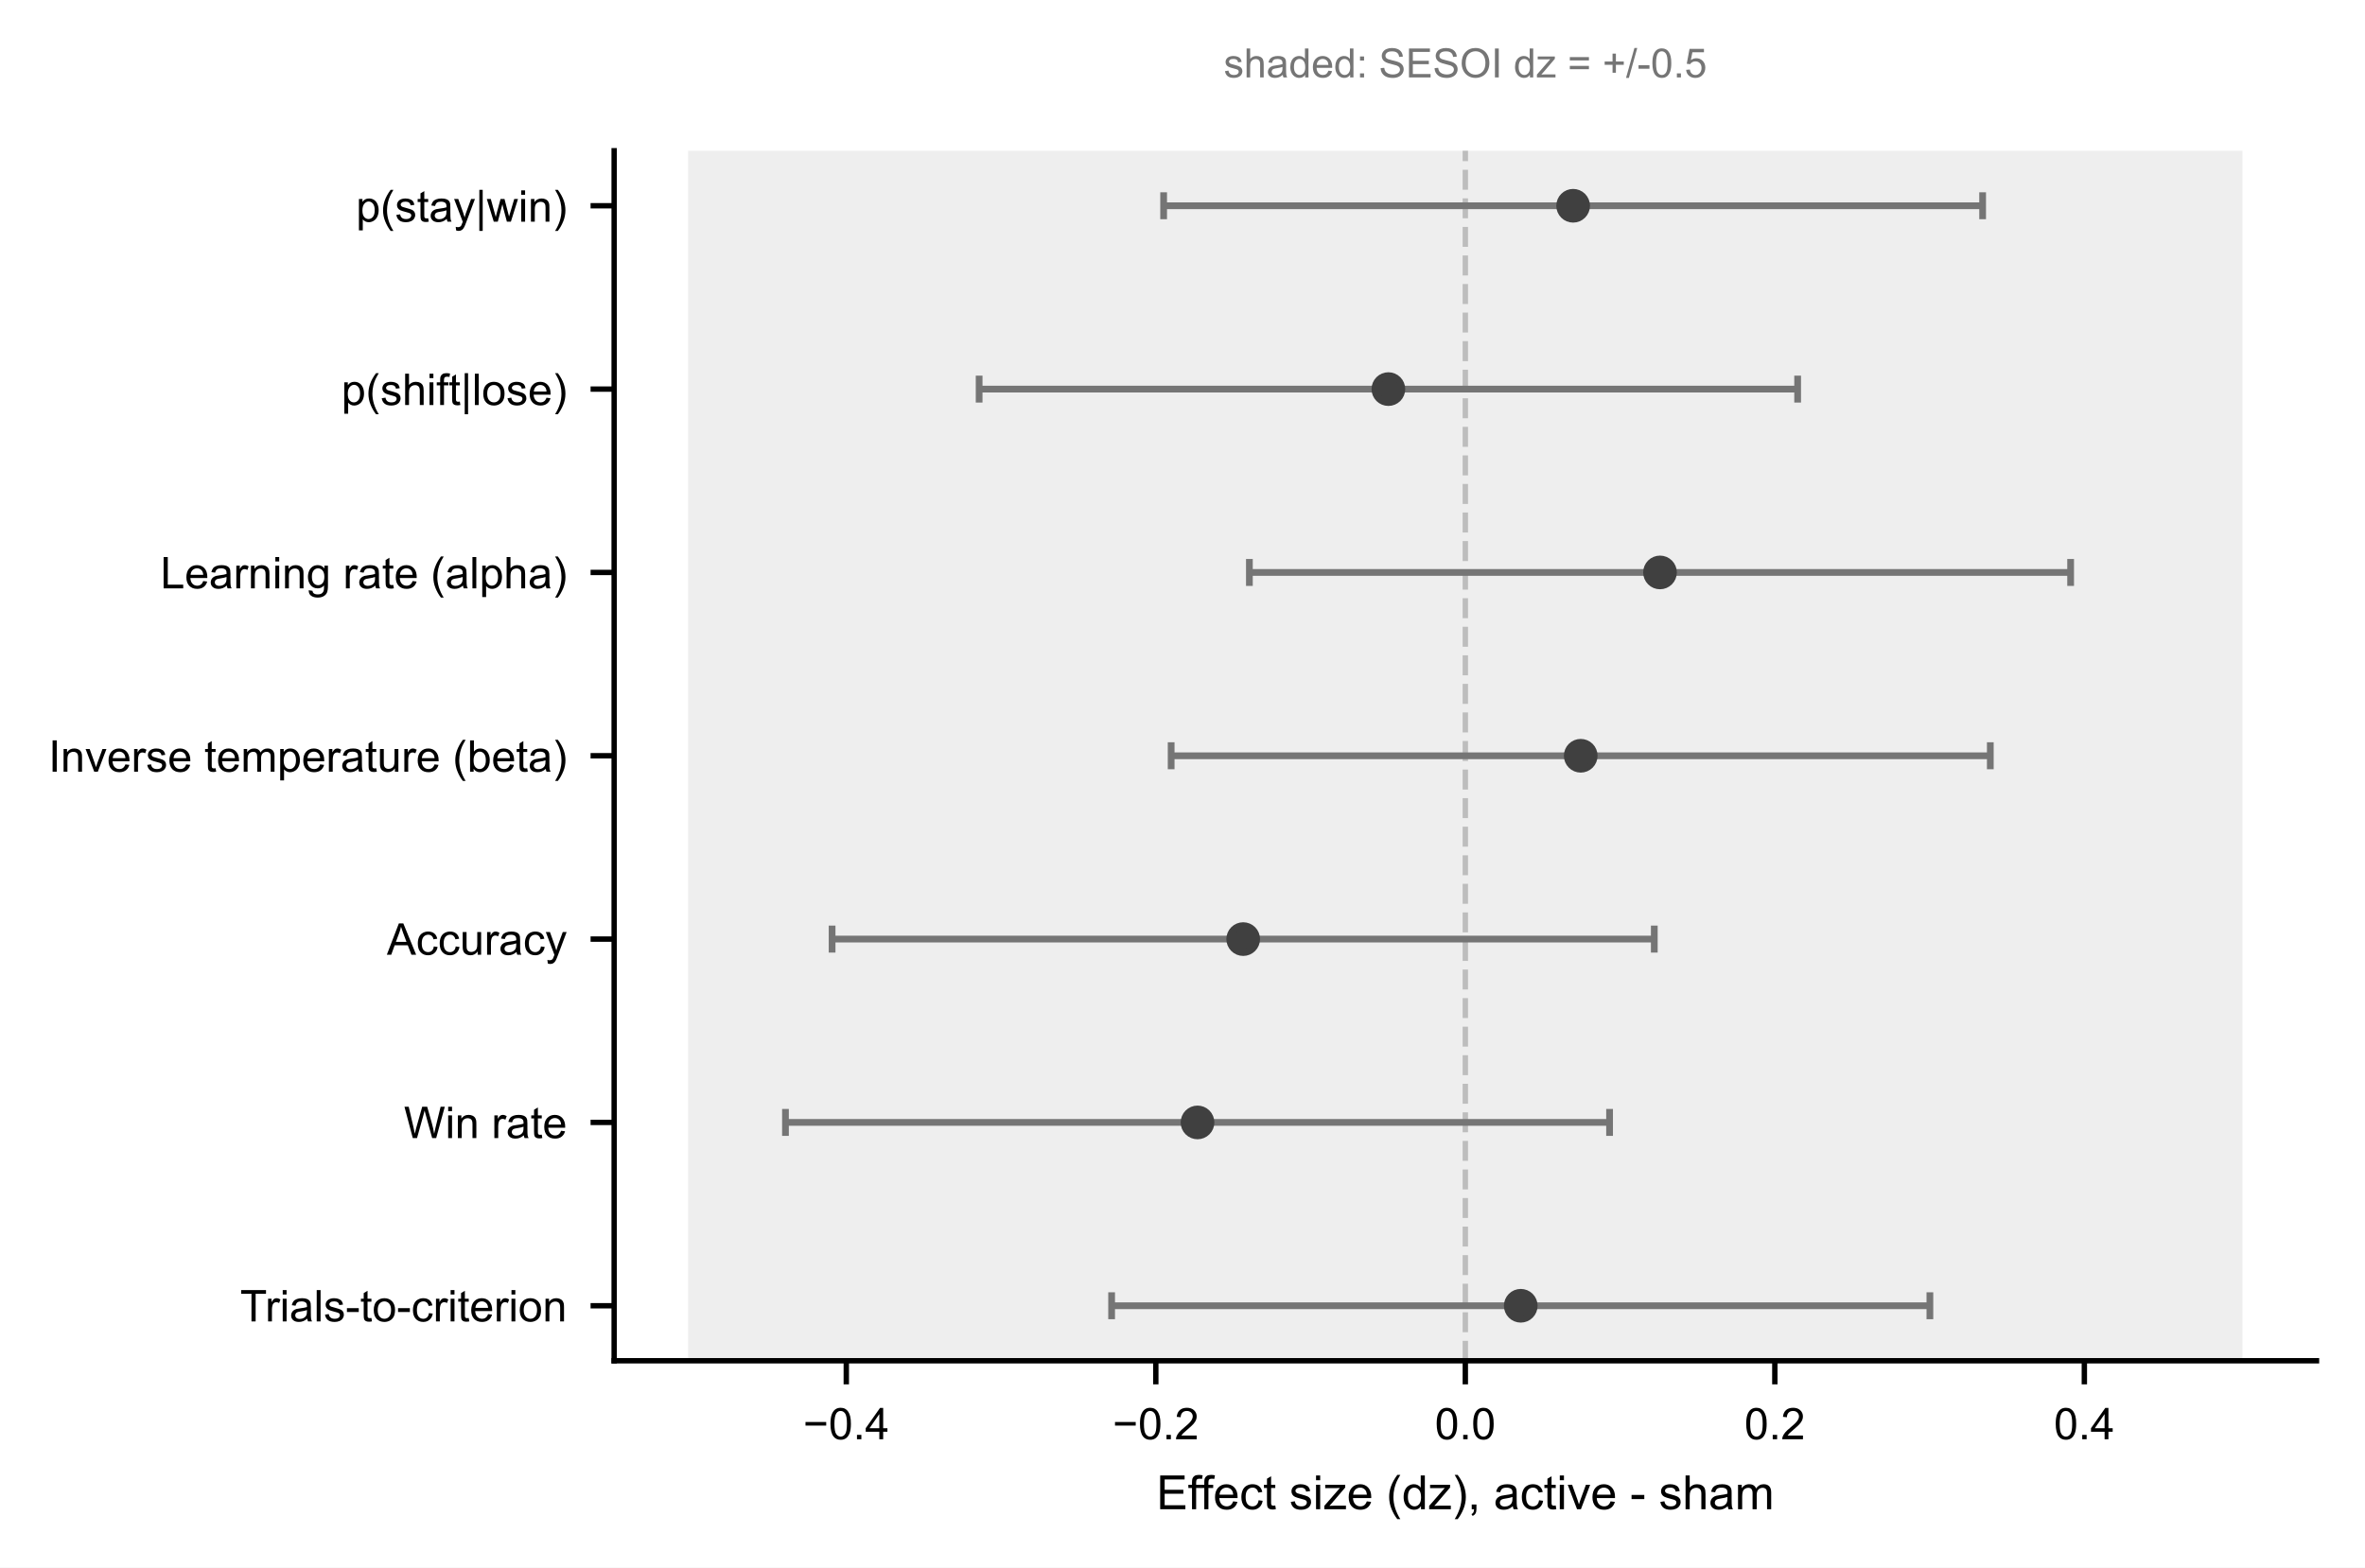
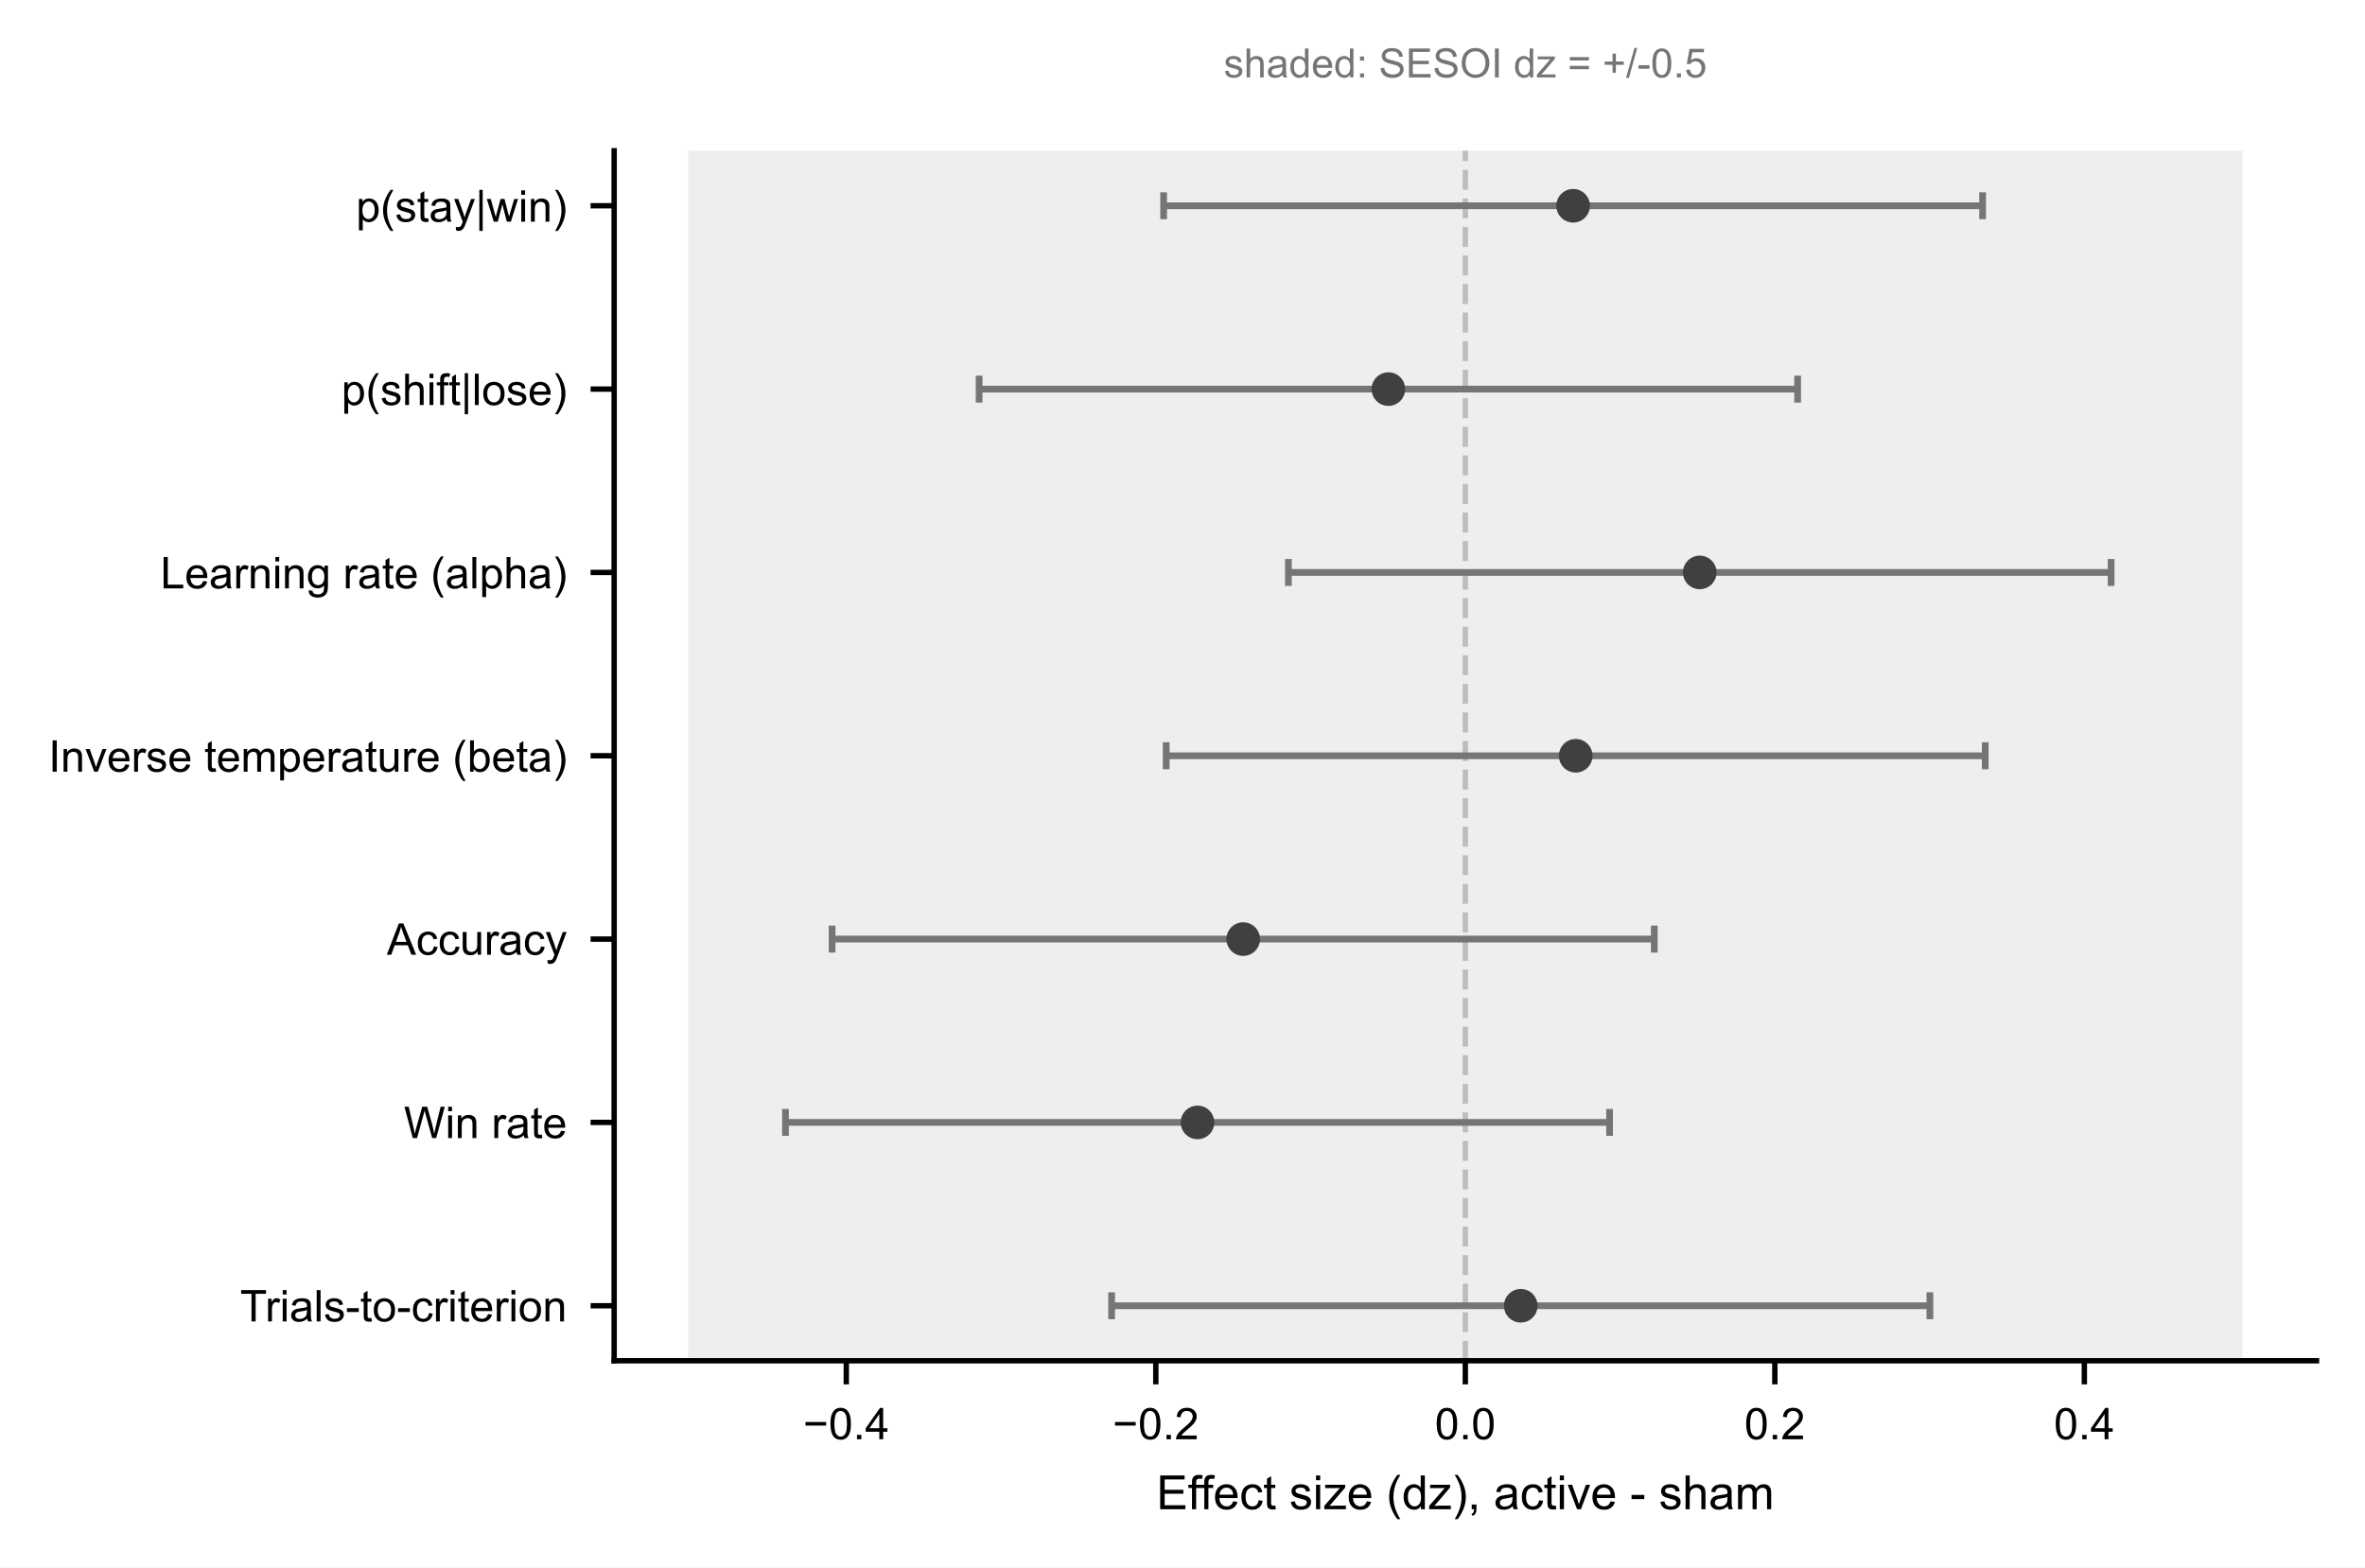
<svg xmlns="http://www.w3.org/2000/svg" xmlns:xlink="http://www.w3.org/1999/xlink" width="350.984pt" height="232.72pt" viewBox="0 0 350.984 232.72" version="1.1">
  <defs>
    <style type="text/css">*{stroke-linejoin: round; stroke-linecap: butt}</style>
  </defs>
  <g id="figure_1">
    <g id="patch_1">
      <path d="M 0 232.72  L 350.984 232.72  L 350.984 0  L 0 0  z " style="fill: #ffffff" />
    </g>
    <g id="axes_1">
      <g id="patch_2">
        <path d="M 91.146 202.007  L 343.784 202.007  L 343.784 22.381  L 91.146 22.381  z " style="fill: #ffffff" />
      </g>
      <g id="line2d_1">
-         <path d="M 217.465 202.007  L 217.465 22.381  " clip-path="url(#p533f5d7141)" style="fill: none; stroke-dasharray: 2.96,1.28; stroke-dashoffset: 0; stroke: #bdbdbd; stroke-width: 0.8" />
+         <path d="M 217.465 202.007  L 217.465 22.381  " clip-path="url(#p41d149ae3e)" style="fill: none; stroke-dasharray: 2.96,1.28; stroke-dashoffset: 0; stroke: #bdbdbd; stroke-width: 0.8" />
      </g>
      <g id="patch_3">
-         <path d="M 102.629 202.007  L 332.3 202.007  L 332.3 22.381  L 102.629 22.381  z " clip-path="url(#p533f5d7141)" style="fill: #bdbdbd; opacity: 0.25; stroke: #bdbdbd; stroke-linejoin: miter" />
+         <path d="M 102.629 202.007  L 332.3 202.007  L 332.3 22.381  L 102.629 22.381  z " clip-path="url(#p41d149ae3e)" style="fill: #bdbdbd; opacity: 0.25; stroke: #bdbdbd; stroke-linejoin: miter" />
      </g>
      <g id="matplotlib.axis_1">
        <g id="xtick_1">
          <g id="line2d_2">
            <defs>
-               <path id="m16ab103bd3" d="M 0 0  L 0 3.5  " style="stroke: #000000; stroke-width: 0.8" />
+               <path id="md8fd8070a1" d="M 0 0  L 0 3.5  " style="stroke: #000000; stroke-width: 0.8" />
            </defs>
            <g>
-               <use xlink:href="#m16ab103bd3" x="125.596" y="202.007" style="stroke: #000000; stroke-width: 0.8" />
+               <use xlink:href="#md8fd8070a1" x="125.596" y="202.007" style="stroke: #000000; stroke-width: 0.8" />
            </g>
          </g>
          <g id="text_1">
            <g transform="translate(119.1807 213.6593) scale(0.065 -0.065)">
              <defs>
                <path id="ArialMT-2212" d="M 3381 1997  L 356 1997  L 356 2522  L 3381 2522  L 3381 1997  z " transform="scale(0.015625)" />
                <path id="ArialMT-30" d="M 266 2259  Q 266 3072 433 3567  Q 600 4063 929 4331  Q 1259 4600 1759 4600  Q 2128 4600 2406 4451  Q 2684 4303 2865 4023  Q 3047 3744 3150 3342  Q 3253 2941 3253 2259  Q 3253 1453 3087 958  Q 2922 463 2592 192  Q 2263 -78 1759 -78  Q 1097 -78 719 397  Q 266 969 266 2259  z M 844 2259  Q 844 1131 1108 757  Q 1372 384 1759 384  Q 2147 384 2411 759  Q 2675 1134 2675 2259  Q 2675 3391 2411 3762  Q 2147 4134 1753 4134  Q 1366 4134 1134 3806  Q 844 3388 844 2259  z " transform="scale(0.015625)" />
                <path id="ArialMT-2e" d="M 581 0  L 581 641  L 1222 641  L 1222 0  L 581 0  z " transform="scale(0.015625)" />
                <path id="ArialMT-34" d="M 2069 0  L 2069 1097  L 81 1097  L 81 1613  L 2172 4581  L 2631 4581  L 2631 1613  L 3250 1613  L 3250 1097  L 2631 1097  L 2631 0  L 2069 0  z M 2069 1613  L 2069 3678  L 634 1613  L 2069 1613  z " transform="scale(0.015625)" />
              </defs>
              <use xlink:href="#ArialMT-2212" />
              <use xlink:href="#ArialMT-30" x="58.398" />
              <use xlink:href="#ArialMT-2e" x="114.014" />
              <use xlink:href="#ArialMT-34" x="141.797" />
            </g>
          </g>
        </g>
        <g id="xtick_2">
          <g id="line2d_3">
            <g>
-               <use xlink:href="#m16ab103bd3" x="171.531" y="202.007" style="stroke: #000000; stroke-width: 0.8" />
+               <use xlink:href="#md8fd8070a1" x="171.531" y="202.007" style="stroke: #000000; stroke-width: 0.8" />
            </g>
          </g>
          <g id="text_2">
            <g transform="translate(165.1148 213.6593) scale(0.065 -0.065)">
              <defs>
                <path id="ArialMT-32" d="M 3222 541  L 3222 0  L 194 0  Q 188 203 259 391  Q 375 700 629 1000  Q 884 1300 1366 1694  Q 2113 2306 2375 2664  Q 2638 3022 2638 3341  Q 2638 3675 2398 3904  Q 2159 4134 1775 4134  Q 1369 4134 1125 3890  Q 881 3647 878 3216  L 300 3275  Q 359 3922 746 4261  Q 1134 4600 1788 4600  Q 2447 4600 2831 4234  Q 3216 3869 3216 3328  Q 3216 3053 3103 2787  Q 2991 2522 2730 2228  Q 2469 1934 1863 1422  Q 1356 997 1212 845  Q 1069 694 975 541  L 3222 541  z " transform="scale(0.015625)" />
              </defs>
              <use xlink:href="#ArialMT-2212" />
              <use xlink:href="#ArialMT-30" x="58.398" />
              <use xlink:href="#ArialMT-2e" x="114.014" />
              <use xlink:href="#ArialMT-32" x="141.797" />
            </g>
          </g>
        </g>
        <g id="xtick_3">
          <g id="line2d_4">
            <g>
-               <use xlink:href="#m16ab103bd3" x="217.465" y="202.007" style="stroke: #000000; stroke-width: 0.8" />
+               <use xlink:href="#md8fd8070a1" x="217.465" y="202.007" style="stroke: #000000; stroke-width: 0.8" />
            </g>
          </g>
          <g id="text_3">
            <g transform="translate(212.9472 213.6593) scale(0.065 -0.065)">
              <use xlink:href="#ArialMT-30" />
              <use xlink:href="#ArialMT-2e" x="55.615" />
              <use xlink:href="#ArialMT-30" x="83.398" />
            </g>
          </g>
        </g>
        <g id="xtick_4">
          <g id="line2d_5">
            <g>
-               <use xlink:href="#m16ab103bd3" x="263.399" y="202.007" style="stroke: #000000; stroke-width: 0.8" />
+               <use xlink:href="#md8fd8070a1" x="263.399" y="202.007" style="stroke: #000000; stroke-width: 0.8" />
            </g>
          </g>
          <g id="text_4">
            <g transform="translate(258.8813 213.6593) scale(0.065 -0.065)">
              <use xlink:href="#ArialMT-30" />
              <use xlink:href="#ArialMT-2e" x="55.615" />
              <use xlink:href="#ArialMT-32" x="83.398" />
            </g>
          </g>
        </g>
        <g id="xtick_5">
          <g id="line2d_6">
            <g>
-               <use xlink:href="#m16ab103bd3" x="309.333" y="202.007" style="stroke: #000000; stroke-width: 0.8" />
+               <use xlink:href="#md8fd8070a1" x="309.333" y="202.007" style="stroke: #000000; stroke-width: 0.8" />
            </g>
          </g>
          <g id="text_5">
            <g transform="translate(304.8155 213.6593) scale(0.065 -0.065)">
              <use xlink:href="#ArialMT-30" />
              <use xlink:href="#ArialMT-2e" x="55.615" />
              <use xlink:href="#ArialMT-34" x="83.398" />
            </g>
          </g>
        </g>
        <g id="text_6">
          <g transform="translate(171.6267 224.0469) scale(0.07 -0.07)">
            <defs>
              <path id="ArialMT-45" d="M 506 0  L 506 4581  L 3819 4581  L 3819 4041  L 1113 4041  L 1113 2638  L 3647 2638  L 3647 2100  L 1113 2100  L 1113 541  L 3925 541  L 3925 0  L 506 0  z " transform="scale(0.015625)" />
              <path id="ArialMT-66" d="M 556 0  L 556 2881  L 59 2881  L 59 3319  L 556 3319  L 556 3672  Q 556 4006 616 4169  Q 697 4388 901 4523  Q 1106 4659 1475 4659  Q 1713 4659 2000 4603  L 1916 4113  Q 1741 4144 1584 4144  Q 1328 4144 1222 4034  Q 1116 3925 1116 3625  L 1116 3319  L 1763 3319  L 1763 2881  L 1116 2881  L 1116 0  L 556 0  z " transform="scale(0.015625)" />
              <path id="ArialMT-65" d="M 2694 1069  L 3275 997  Q 3138 488 2766 206  Q 2394 -75 1816 -75  Q 1088 -75 661 373  Q 234 822 234 1631  Q 234 2469 665 2931  Q 1097 3394 1784 3394  Q 2450 3394 2872 2941  Q 3294 2488 3294 1666  Q 3294 1616 3291 1516  L 816 1516  Q 847 969 1125 678  Q 1403 388 1819 388  Q 2128 388 2347 550  Q 2566 713 2694 1069  z M 847 1978  L 2700 1978  Q 2663 2397 2488 2606  Q 2219 2931 1791 2931  Q 1403 2931 1139 2672  Q 875 2413 847 1978  z " transform="scale(0.015625)" />
              <path id="ArialMT-63" d="M 2588 1216  L 3141 1144  Q 3050 572 2676 248  Q 2303 -75 1759 -75  Q 1078 -75 664 370  Q 250 816 250 1647  Q 250 2184 428 2587  Q 606 2991 970 3192  Q 1334 3394 1763 3394  Q 2303 3394 2647 3120  Q 2991 2847 3088 2344  L 2541 2259  Q 2463 2594 2264 2762  Q 2066 2931 1784 2931  Q 1359 2931 1093 2626  Q 828 2322 828 1663  Q 828 994 1084 691  Q 1341 388 1753 388  Q 2084 388 2306 591  Q 2528 794 2588 1216  z " transform="scale(0.015625)" />
              <path id="ArialMT-74" d="M 1650 503  L 1731 6  Q 1494 -44 1306 -44  Q 1000 -44 831 53  Q 663 150 594 308  Q 525 466 525 972  L 525 2881  L 113 2881  L 113 3319  L 525 3319  L 525 4141  L 1084 4478  L 1084 3319  L 1650 3319  L 1650 2881  L 1084 2881  L 1084 941  Q 1084 700 1114 631  Q 1144 563 1211 522  Q 1278 481 1403 481  Q 1497 481 1650 503  z " transform="scale(0.015625)" />
              <path id="ArialMT-20" transform="scale(0.015625)" />
              <path id="ArialMT-73" d="M 197 991  L 753 1078  Q 800 744 1014 566  Q 1228 388 1613 388  Q 2000 388 2187 545  Q 2375 703 2375 916  Q 2375 1106 2209 1216  Q 2094 1291 1634 1406  Q 1016 1563 777 1677  Q 538 1791 414 1992  Q 291 2194 291 2438  Q 291 2659 392 2848  Q 494 3038 669 3163  Q 800 3259 1026 3326  Q 1253 3394 1513 3394  Q 1903 3394 2198 3281  Q 2494 3169 2634 2976  Q 2775 2784 2828 2463  L 2278 2388  Q 2241 2644 2061 2787  Q 1881 2931 1553 2931  Q 1166 2931 1000 2803  Q 834 2675 834 2503  Q 834 2394 903 2306  Q 972 2216 1119 2156  Q 1203 2125 1616 2013  Q 2213 1853 2448 1751  Q 2684 1650 2818 1456  Q 2953 1263 2953 975  Q 2953 694 2789 445  Q 2625 197 2315 61  Q 2006 -75 1616 -75  Q 969 -75 630 194  Q 291 463 197 991  z " transform="scale(0.015625)" />
              <path id="ArialMT-69" d="M 425 3934  L 425 4581  L 988 4581  L 988 3934  L 425 3934  z M 425 0  L 425 3319  L 988 3319  L 988 0  L 425 0  z " transform="scale(0.015625)" />
              <path id="ArialMT-7a" d="M 125 0  L 125 456  L 2238 2881  Q 1878 2863 1603 2863  L 250 2863  L 250 3319  L 2963 3319  L 2963 2947  L 1166 841  L 819 456  Q 1197 484 1528 484  L 3063 484  L 3063 0  L 125 0  z " transform="scale(0.015625)" />
              <path id="ArialMT-28" d="M 1497 -1347  Q 1031 -759 709 28  Q 388 816 388 1659  Q 388 2403 628 3084  Q 909 3875 1497 4659  L 1900 4659  Q 1522 4009 1400 3731  Q 1209 3300 1100 2831  Q 966 2247 966 1656  Q 966 153 1900 -1347  L 1497 -1347  z " transform="scale(0.015625)" />
              <path id="ArialMT-64" d="M 2575 0  L 2575 419  Q 2259 -75 1647 -75  Q 1250 -75 917 144  Q 584 363 401 755  Q 219 1147 219 1656  Q 219 2153 384 2558  Q 550 2963 881 3178  Q 1213 3394 1622 3394  Q 1922 3394 2156 3267  Q 2391 3141 2538 2938  L 2538 4581  L 3097 4581  L 3097 0  L 2575 0  z M 797 1656  Q 797 1019 1065 703  Q 1334 388 1700 388  Q 2069 388 2326 689  Q 2584 991 2584 1609  Q 2584 2291 2321 2609  Q 2059 2928 1675 2928  Q 1300 2928 1048 2622  Q 797 2316 797 1656  z " transform="scale(0.015625)" />
              <path id="ArialMT-29" d="M 791 -1347  L 388 -1347  Q 1322 153 1322 1656  Q 1322 2244 1188 2822  Q 1081 3291 891 3722  Q 769 4003 388 4659  L 791 4659  Q 1378 3875 1659 3084  Q 1900 2403 1900 1659  Q 1900 816 1576 28  Q 1253 -759 791 -1347  z " transform="scale(0.015625)" />
              <path id="ArialMT-2c" d="M 569 0  L 569 641  L 1209 641  L 1209 0  Q 1209 -353 1084 -570  Q 959 -788 688 -906  L 531 -666  Q 709 -588 793 -436  Q 878 -284 888 0  L 569 0  z " transform="scale(0.015625)" />
              <path id="ArialMT-61" d="M 2588 409  Q 2275 144 1986 34  Q 1697 -75 1366 -75  Q 819 -75 525 192  Q 231 459 231 875  Q 231 1119 342 1320  Q 453 1522 633 1644  Q 813 1766 1038 1828  Q 1203 1872 1538 1913  Q 2219 1994 2541 2106  Q 2544 2222 2544 2253  Q 2544 2597 2384 2738  Q 2169 2928 1744 2928  Q 1347 2928 1158 2789  Q 969 2650 878 2297  L 328 2372  Q 403 2725 575 2942  Q 747 3159 1072 3276  Q 1397 3394 1825 3394  Q 2250 3394 2515 3294  Q 2781 3194 2906 3042  Q 3031 2891 3081 2659  Q 3109 2516 3109 2141  L 3109 1391  Q 3109 606 3145 398  Q 3181 191 3288 0  L 2700 0  Q 2613 175 2588 409  z M 2541 1666  Q 2234 1541 1622 1453  Q 1275 1403 1131 1340  Q 988 1278 909 1158  Q 831 1038 831 891  Q 831 666 1001 516  Q 1172 366 1500 366  Q 1825 366 2078 508  Q 2331 650 2450 897  Q 2541 1088 2541 1459  L 2541 1666  z " transform="scale(0.015625)" />
              <path id="ArialMT-76" d="M 1344 0  L 81 3319  L 675 3319  L 1388 1331  Q 1503 1009 1600 663  Q 1675 925 1809 1294  L 2547 3319  L 3125 3319  L 1869 0  L 1344 0  z " transform="scale(0.015625)" />
              <path id="ArialMT-2d" d="M 203 1375  L 203 1941  L 1931 1941  L 1931 1375  L 203 1375  z " transform="scale(0.015625)" />
              <path id="ArialMT-68" d="M 422 0  L 422 4581  L 984 4581  L 984 2938  Q 1378 3394 1978 3394  Q 2347 3394 2619 3248  Q 2891 3103 3008 2847  Q 3125 2591 3125 2103  L 3125 0  L 2563 0  L 2563 2103  Q 2563 2525 2380 2717  Q 2197 2909 1863 2909  Q 1613 2909 1392 2779  Q 1172 2650 1078 2428  Q 984 2206 984 1816  L 984 0  L 422 0  z " transform="scale(0.015625)" />
              <path id="ArialMT-6d" d="M 422 0  L 422 3319  L 925 3319  L 925 2853  Q 1081 3097 1340 3245  Q 1600 3394 1931 3394  Q 2300 3394 2536 3241  Q 2772 3088 2869 2813  Q 3263 3394 3894 3394  Q 4388 3394 4653 3120  Q 4919 2847 4919 2278  L 4919 0  L 4359 0  L 4359 2091  Q 4359 2428 4304 2576  Q 4250 2725 4106 2815  Q 3963 2906 3769 2906  Q 3419 2906 3187 2673  Q 2956 2441 2956 1928  L 2956 0  L 2394 0  L 2394 2156  Q 2394 2531 2256 2718  Q 2119 2906 1806 2906  Q 1569 2906 1367 2781  Q 1166 2656 1075 2415  Q 984 2175 984 1722  L 984 0  L 422 0  z " transform="scale(0.015625)" />
            </defs>
            <use xlink:href="#ArialMT-45" />
            <use xlink:href="#ArialMT-66" x="66.699" />
            <use xlink:href="#ArialMT-66" x="92.732" />
            <use xlink:href="#ArialMT-65" x="120.516" />
            <use xlink:href="#ArialMT-63" x="176.131" />
            <use xlink:href="#ArialMT-74" x="226.131" />
            <use xlink:href="#ArialMT-20" x="253.914" />
            <use xlink:href="#ArialMT-73" x="281.697" />
            <use xlink:href="#ArialMT-69" x="331.697" />
            <use xlink:href="#ArialMT-7a" x="353.914" />
            <use xlink:href="#ArialMT-65" x="403.914" />
            <use xlink:href="#ArialMT-20" x="459.529" />
            <use xlink:href="#ArialMT-28" x="487.312" />
            <use xlink:href="#ArialMT-64" x="520.613" />
            <use xlink:href="#ArialMT-7a" x="576.229" />
            <use xlink:href="#ArialMT-29" x="626.229" />
            <use xlink:href="#ArialMT-2c" x="659.529" />
            <use xlink:href="#ArialMT-20" x="687.312" />
            <use xlink:href="#ArialMT-61" x="715.096" />
            <use xlink:href="#ArialMT-63" x="770.711" />
            <use xlink:href="#ArialMT-74" x="820.711" />
            <use xlink:href="#ArialMT-69" x="848.494" />
            <use xlink:href="#ArialMT-76" x="870.711" />
            <use xlink:href="#ArialMT-65" x="920.711" />
            <use xlink:href="#ArialMT-20" x="976.326" />
            <use xlink:href="#ArialMT-2d" x="1004.109" />
            <use xlink:href="#ArialMT-20" x="1037.41" />
            <use xlink:href="#ArialMT-73" x="1065.193" />
            <use xlink:href="#ArialMT-68" x="1115.193" />
            <use xlink:href="#ArialMT-61" x="1170.809" />
            <use xlink:href="#ArialMT-6d" x="1226.424" />
          </g>
        </g>
      </g>
      <g id="matplotlib.axis_2">
        <g id="ytick_1">
          <g id="line2d_7">
            <defs>
-               <path id="m7183f1a4bf" d="M 0 0  L -3.5 0  " style="stroke: #000000; stroke-width: 0.8" />
+               <path id="m27339bb412" d="M 0 0  L -3.5 0  " style="stroke: #000000; stroke-width: 0.8" />
            </defs>
            <g>
-               <use xlink:href="#m7183f1a4bf" x="91.146" y="193.842" style="stroke: #000000; stroke-width: 0.8" />
+               <use xlink:href="#m27339bb412" x="91.146" y="193.842" style="stroke: #000000; stroke-width: 0.8" />
            </g>
          </g>
          <g id="text_7">
            <g transform="translate(35.63648 196.1682) scale(0.065 -0.065)">
              <defs>
                <path id="ArialMT-54" d="M 1659 0  L 1659 4041  L 150 4041  L 150 4581  L 3781 4581  L 3781 4041  L 2266 4041  L 2266 0  L 1659 0  z " transform="scale(0.015625)" />
                <path id="ArialMT-72" d="M 416 0  L 416 3319  L 922 3319  L 922 2816  Q 1116 3169 1280 3281  Q 1444 3394 1641 3394  Q 1925 3394 2219 3213  L 2025 2691  Q 1819 2813 1613 2813  Q 1428 2813 1281 2702  Q 1134 2591 1072 2394  Q 978 2094 978 1738  L 978 0  L 416 0  z " transform="scale(0.015625)" />
                <path id="ArialMT-6c" d="M 409 0  L 409 4581  L 972 4581  L 972 0  L 409 0  z " transform="scale(0.015625)" />
                <path id="ArialMT-6f" d="M 213 1659  Q 213 2581 725 3025  Q 1153 3394 1769 3394  Q 2453 3394 2887 2945  Q 3322 2497 3322 1706  Q 3322 1066 3130 698  Q 2938 331 2570 128  Q 2203 -75 1769 -75  Q 1072 -75 642 372  Q 213 819 213 1659  z M 791 1659  Q 791 1022 1069 705  Q 1347 388 1769 388  Q 2188 388 2466 706  Q 2744 1025 2744 1678  Q 2744 2294 2464 2611  Q 2184 2928 1769 2928  Q 1347 2928 1069 2612  Q 791 2297 791 1659  z " transform="scale(0.015625)" />
                <path id="ArialMT-6e" d="M 422 0  L 422 3319  L 928 3319  L 928 2847  Q 1294 3394 1984 3394  Q 2284 3394 2536 3286  Q 2788 3178 2913 3003  Q 3038 2828 3088 2588  Q 3119 2431 3119 2041  L 3119 0  L 2556 0  L 2556 2019  Q 2556 2363 2490 2533  Q 2425 2703 2258 2804  Q 2091 2906 1866 2906  Q 1506 2906 1245 2678  Q 984 2450 984 1813  L 984 0  L 422 0  z " transform="scale(0.015625)" />
              </defs>
              <use xlink:href="#ArialMT-54" />
              <use xlink:href="#ArialMT-72" x="57.334" />
              <use xlink:href="#ArialMT-69" x="90.635" />
              <use xlink:href="#ArialMT-61" x="112.852" />
              <use xlink:href="#ArialMT-6c" x="168.467" />
              <use xlink:href="#ArialMT-73" x="190.684" />
              <use xlink:href="#ArialMT-2d" x="240.684" />
              <use xlink:href="#ArialMT-74" x="273.984" />
              <use xlink:href="#ArialMT-6f" x="301.768" />
              <use xlink:href="#ArialMT-2d" x="357.383" />
              <use xlink:href="#ArialMT-63" x="390.684" />
              <use xlink:href="#ArialMT-72" x="440.684" />
              <use xlink:href="#ArialMT-69" x="473.984" />
              <use xlink:href="#ArialMT-74" x="496.201" />
              <use xlink:href="#ArialMT-65" x="523.984" />
              <use xlink:href="#ArialMT-72" x="579.6" />
              <use xlink:href="#ArialMT-69" x="612.9" />
              <use xlink:href="#ArialMT-6f" x="635.117" />
              <use xlink:href="#ArialMT-6e" x="690.732" />
            </g>
          </g>
        </g>
        <g id="ytick_2">
          <g id="line2d_8">
            <g>
-               <use xlink:href="#m7183f1a4bf" x="91.146" y="166.626" style="stroke: #000000; stroke-width: 0.8" />
+               <use xlink:href="#m27339bb412" x="91.146" y="166.626" style="stroke: #000000; stroke-width: 0.8" />
            </g>
          </g>
          <g id="text_8">
            <g transform="translate(59.94648 168.9522) scale(0.065 -0.065)">
              <defs>
                <path id="ArialMT-57" d="M 1294 0  L 78 4581  L 700 4581  L 1397 1578  Q 1509 1106 1591 641  Q 1766 1375 1797 1488  L 2669 4581  L 3400 4581  L 4056 2263  Q 4303 1400 4413 641  Q 4500 1075 4641 1638  L 5359 4581  L 5969 4581  L 4713 0  L 4128 0  L 3163 3491  Q 3041 3928 3019 4028  Q 2947 3713 2884 3491  L 1913 0  L 1294 0  z " transform="scale(0.015625)" />
              </defs>
              <use xlink:href="#ArialMT-57" />
              <use xlink:href="#ArialMT-69" x="94.385" />
              <use xlink:href="#ArialMT-6e" x="116.602" />
              <use xlink:href="#ArialMT-20" x="172.217" />
              <use xlink:href="#ArialMT-72" x="200" />
              <use xlink:href="#ArialMT-61" x="233.301" />
              <use xlink:href="#ArialMT-74" x="288.916" />
              <use xlink:href="#ArialMT-65" x="316.699" />
            </g>
          </g>
        </g>
        <g id="ytick_3">
          <g id="line2d_9">
            <g>
-               <use xlink:href="#m7183f1a4bf" x="91.146" y="139.41" style="stroke: #000000; stroke-width: 0.8" />
+               <use xlink:href="#m27339bb412" x="91.146" y="139.41" style="stroke: #000000; stroke-width: 0.8" />
            </g>
          </g>
          <g id="text_9">
            <g transform="translate(57.41656 141.7362) scale(0.065 -0.065)">
              <defs>
                <path id="ArialMT-41" d="M -9 0  L 1750 4581  L 2403 4581  L 4278 0  L 3588 0  L 3053 1388  L 1138 1388  L 634 0  L -9 0  z M 1313 1881  L 2866 1881  L 2388 3150  Q 2169 3728 2063 4100  Q 1975 3659 1816 3225  L 1313 1881  z " transform="scale(0.015625)" />
                <path id="ArialMT-75" d="M 2597 0  L 2597 488  Q 2209 -75 1544 -75  Q 1250 -75 995 37  Q 741 150 617 320  Q 494 491 444 738  Q 409 903 409 1263  L 409 3319  L 972 3319  L 972 1478  Q 972 1038 1006 884  Q 1059 663 1231 536  Q 1403 409 1656 409  Q 1909 409 2131 539  Q 2353 669 2445 892  Q 2538 1116 2538 1541  L 2538 3319  L 3100 3319  L 3100 0  L 2597 0  z " transform="scale(0.015625)" />
                <path id="ArialMT-79" d="M 397 -1278  L 334 -750  Q 519 -800 656 -800  Q 844 -800 956 -737  Q 1069 -675 1141 -563  Q 1194 -478 1313 -144  Q 1328 -97 1363 -6  L 103 3319  L 709 3319  L 1400 1397  Q 1534 1031 1641 628  Q 1738 1016 1872 1384  L 2581 3319  L 3144 3319  L 1881 -56  Q 1678 -603 1566 -809  Q 1416 -1088 1222 -1217  Q 1028 -1347 759 -1347  Q 597 -1347 397 -1278  z " transform="scale(0.015625)" />
              </defs>
              <use xlink:href="#ArialMT-41" />
              <use xlink:href="#ArialMT-63" x="66.699" />
              <use xlink:href="#ArialMT-63" x="116.699" />
              <use xlink:href="#ArialMT-75" x="166.699" />
              <use xlink:href="#ArialMT-72" x="222.314" />
              <use xlink:href="#ArialMT-61" x="255.615" />
              <use xlink:href="#ArialMT-63" x="311.23" />
              <use xlink:href="#ArialMT-79" x="361.23" />
            </g>
          </g>
        </g>
        <g id="ytick_4">
          <g id="line2d_10">
            <g>
-               <use xlink:href="#m7183f1a4bf" x="91.146" y="112.194" style="stroke: #000000; stroke-width: 0.8" />
+               <use xlink:href="#m27339bb412" x="91.146" y="112.194" style="stroke: #000000; stroke-width: 0.8" />
            </g>
          </g>
          <g id="text_10">
            <g transform="translate(7.2 114.5598) scale(0.065 -0.065)">
              <defs>
                <path id="ArialMT-49" d="M 597 0  L 597 4581  L 1203 4581  L 1203 0  L 597 0  z " transform="scale(0.015625)" />
                <path id="ArialMT-70" d="M 422 -1272  L 422 3319  L 934 3319  L 934 2888  Q 1116 3141 1344 3267  Q 1572 3394 1897 3394  Q 2322 3394 2647 3175  Q 2972 2956 3137 2557  Q 3303 2159 3303 1684  Q 3303 1175 3120 767  Q 2938 359 2589 142  Q 2241 -75 1856 -75  Q 1575 -75 1351 44  Q 1128 163 984 344  L 984 -1272  L 422 -1272  z M 931 1641  Q 931 1000 1190 694  Q 1450 388 1819 388  Q 2194 388 2461 705  Q 2728 1022 2728 1688  Q 2728 2322 2467 2637  Q 2206 2953 1844 2953  Q 1484 2953 1207 2617  Q 931 2281 931 1641  z " transform="scale(0.015625)" />
                <path id="ArialMT-62" d="M 941 0  L 419 0  L 419 4581  L 981 4581  L 981 2947  Q 1338 3394 1891 3394  Q 2197 3394 2470 3270  Q 2744 3147 2920 2923  Q 3097 2700 3197 2384  Q 3297 2069 3297 1709  Q 3297 856 2875 390  Q 2453 -75 1863 -75  Q 1275 -75 941 416  L 941 0  z M 934 1684  Q 934 1088 1097 822  Q 1363 388 1816 388  Q 2184 388 2453 708  Q 2722 1028 2722 1663  Q 2722 2313 2464 2622  Q 2206 2931 1841 2931  Q 1472 2931 1203 2611  Q 934 2291 934 1684  z " transform="scale(0.015625)" />
              </defs>
              <use xlink:href="#ArialMT-49" />
              <use xlink:href="#ArialMT-6e" x="27.783" />
              <use xlink:href="#ArialMT-76" x="83.398" />
              <use xlink:href="#ArialMT-65" x="133.398" />
              <use xlink:href="#ArialMT-72" x="189.014" />
              <use xlink:href="#ArialMT-73" x="222.314" />
              <use xlink:href="#ArialMT-65" x="272.314" />
              <use xlink:href="#ArialMT-20" x="327.93" />
              <use xlink:href="#ArialMT-74" x="355.713" />
              <use xlink:href="#ArialMT-65" x="383.496" />
              <use xlink:href="#ArialMT-6d" x="439.111" />
              <use xlink:href="#ArialMT-70" x="522.412" />
              <use xlink:href="#ArialMT-65" x="578.027" />
              <use xlink:href="#ArialMT-72" x="633.643" />
              <use xlink:href="#ArialMT-61" x="666.943" />
              <use xlink:href="#ArialMT-74" x="722.559" />
              <use xlink:href="#ArialMT-75" x="750.342" />
              <use xlink:href="#ArialMT-72" x="805.957" />
              <use xlink:href="#ArialMT-65" x="839.258" />
              <use xlink:href="#ArialMT-20" x="894.873" />
              <use xlink:href="#ArialMT-28" x="922.656" />
              <use xlink:href="#ArialMT-62" x="955.957" />
              <use xlink:href="#ArialMT-65" x="1011.572" />
              <use xlink:href="#ArialMT-74" x="1067.188" />
              <use xlink:href="#ArialMT-61" x="1094.971" />
              <use xlink:href="#ArialMT-29" x="1150.586" />
            </g>
          </g>
        </g>
        <g id="ytick_5">
          <g id="line2d_11">
            <g>
-               <use xlink:href="#m7183f1a4bf" x="91.146" y="84.978" style="stroke: #000000; stroke-width: 0.8" />
+               <use xlink:href="#m27339bb412" x="91.146" y="84.978" style="stroke: #000000; stroke-width: 0.8" />
            </g>
          </g>
          <g id="text_11">
            <g transform="translate(23.8075 87.34379) scale(0.065 -0.065)">
              <defs>
                <path id="ArialMT-4c" d="M 469 0  L 469 4581  L 1075 4581  L 1075 541  L 3331 541  L 3331 0  L 469 0  z " transform="scale(0.015625)" />
                <path id="ArialMT-67" d="M 319 -275  L 866 -356  Q 900 -609 1056 -725  Q 1266 -881 1628 -881  Q 2019 -881 2231 -725  Q 2444 -569 2519 -288  Q 2563 -116 2559 434  Q 2191 0 1641 0  Q 956 0 581 494  Q 206 988 206 1678  Q 206 2153 378 2554  Q 550 2956 876 3175  Q 1203 3394 1644 3394  Q 2231 3394 2613 2919  L 2613 3319  L 3131 3319  L 3131 450  Q 3131 -325 2973 -648  Q 2816 -972 2473 -1159  Q 2131 -1347 1631 -1347  Q 1038 -1347 672 -1080  Q 306 -813 319 -275  z M 784 1719  Q 784 1066 1043 766  Q 1303 466 1694 466  Q 2081 466 2343 764  Q 2606 1063 2606 1700  Q 2606 2309 2336 2618  Q 2066 2928 1684 2928  Q 1309 2928 1046 2623  Q 784 2319 784 1719  z " transform="scale(0.015625)" />
              </defs>
              <use xlink:href="#ArialMT-4c" />
              <use xlink:href="#ArialMT-65" x="55.615" />
              <use xlink:href="#ArialMT-61" x="111.23" />
              <use xlink:href="#ArialMT-72" x="166.846" />
              <use xlink:href="#ArialMT-6e" x="200.146" />
              <use xlink:href="#ArialMT-69" x="255.762" />
              <use xlink:href="#ArialMT-6e" x="277.979" />
              <use xlink:href="#ArialMT-67" x="333.594" />
              <use xlink:href="#ArialMT-20" x="389.209" />
              <use xlink:href="#ArialMT-72" x="416.992" />
              <use xlink:href="#ArialMT-61" x="450.293" />
              <use xlink:href="#ArialMT-74" x="505.908" />
              <use xlink:href="#ArialMT-65" x="533.691" />
              <use xlink:href="#ArialMT-20" x="589.307" />
              <use xlink:href="#ArialMT-28" x="617.09" />
              <use xlink:href="#ArialMT-61" x="650.391" />
              <use xlink:href="#ArialMT-6c" x="706.006" />
              <use xlink:href="#ArialMT-70" x="728.223" />
              <use xlink:href="#ArialMT-68" x="783.838" />
              <use xlink:href="#ArialMT-61" x="839.453" />
              <use xlink:href="#ArialMT-29" x="895.068" />
            </g>
          </g>
        </g>
        <g id="ytick_6">
          <g id="line2d_12">
            <g>
-               <use xlink:href="#m7183f1a4bf" x="91.146" y="57.762" style="stroke: #000000; stroke-width: 0.8" />
+               <use xlink:href="#m27339bb412" x="91.146" y="57.762" style="stroke: #000000; stroke-width: 0.8" />
            </g>
          </g>
          <g id="text_12">
            <g transform="translate(50.66977 60.12779) scale(0.065 -0.065)">
              <defs>
                <path id="ArialMT-7c" d="M 588 -1347  L 588 4659  L 1078 4659  L 1078 -1347  L 588 -1347  z " transform="scale(0.015625)" />
              </defs>
              <use xlink:href="#ArialMT-70" />
              <use xlink:href="#ArialMT-28" x="55.615" />
              <use xlink:href="#ArialMT-73" x="88.916" />
              <use xlink:href="#ArialMT-68" x="138.916" />
              <use xlink:href="#ArialMT-69" x="194.531" />
              <use xlink:href="#ArialMT-66" x="216.748" />
              <use xlink:href="#ArialMT-74" x="244.531" />
              <use xlink:href="#ArialMT-7c" x="272.314" />
              <use xlink:href="#ArialMT-6c" x="298.291" />
              <use xlink:href="#ArialMT-6f" x="320.508" />
              <use xlink:href="#ArialMT-73" x="376.123" />
              <use xlink:href="#ArialMT-65" x="426.123" />
              <use xlink:href="#ArialMT-29" x="481.738" />
            </g>
          </g>
        </g>
        <g id="ytick_7">
          <g id="line2d_13">
            <g>
-               <use xlink:href="#m7183f1a4bf" x="91.146" y="30.546" style="stroke: #000000; stroke-width: 0.8" />
+               <use xlink:href="#m27339bb412" x="91.146" y="30.546" style="stroke: #000000; stroke-width: 0.8" />
            </g>
          </g>
          <g id="text_13">
            <g transform="translate(52.84016 32.91179) scale(0.065 -0.065)">
              <defs>
                <path id="ArialMT-77" d="M 1034 0  L 19 3319  L 600 3319  L 1128 1403  L 1325 691  Q 1338 744 1497 1375  L 2025 3319  L 2603 3319  L 3100 1394  L 3266 759  L 3456 1400  L 4025 3319  L 4572 3319  L 3534 0  L 2950 0  L 2422 1988  L 2294 2553  L 1622 0  L 1034 0  z " transform="scale(0.015625)" />
              </defs>
              <use xlink:href="#ArialMT-70" />
              <use xlink:href="#ArialMT-28" x="55.615" />
              <use xlink:href="#ArialMT-73" x="88.916" />
              <use xlink:href="#ArialMT-74" x="138.916" />
              <use xlink:href="#ArialMT-61" x="166.699" />
              <use xlink:href="#ArialMT-79" x="222.314" />
              <use xlink:href="#ArialMT-7c" x="272.314" />
              <use xlink:href="#ArialMT-77" x="298.291" />
              <use xlink:href="#ArialMT-69" x="370.508" />
              <use xlink:href="#ArialMT-6e" x="392.725" />
              <use xlink:href="#ArialMT-29" x="448.34" />
            </g>
          </g>
        </g>
      </g>
      <g id="patch_4">
        <path d="M 91.146 202.007  L 91.146 22.381  " style="fill: none; stroke: #000000; stroke-width: 0.8; stroke-linejoin: miter; stroke-linecap: square" />
      </g>
      <g id="patch_5">
        <path d="M 91.146 202.007  L 343.784 202.007  " style="fill: none; stroke: #000000; stroke-width: 0.8; stroke-linejoin: miter; stroke-linecap: square" />
      </g>
      <g id="LineCollection_1">
-         <path d="M 164.973 193.842  L 286.41 193.842  " clip-path="url(#p533f5d7141)" style="fill: none; stroke: #757575" />
-         <path d="M 116.57 166.626  L 238.873 166.626  " clip-path="url(#p533f5d7141)" style="fill: none; stroke: #757575" />
-         <path d="M 123.489 139.41  L 245.51 139.41  " clip-path="url(#p533f5d7141)" style="fill: none; stroke: #757575" />
-         <path d="M 173.809 112.194  L 295.376 112.194  " clip-path="url(#p533f5d7141)" style="fill: none; stroke: #757575" />
-         <path d="M 185.419 84.978  L 307.297 84.978  " clip-path="url(#p533f5d7141)" style="fill: none; stroke: #757575" />
-         <path d="M 145.311 57.762  L 266.784 57.762  " clip-path="url(#p533f5d7141)" style="fill: none; stroke: #757575" />
-         <path d="M 172.692 30.546  L 294.237 30.546  " clip-path="url(#p533f5d7141)" style="fill: none; stroke: #757575" />
+         <path d="M 164.973 193.842  L 286.41 193.842  " clip-path="url(#p41d149ae3e)" style="fill: none; stroke: #757575" />
+         <path d="M 116.57 166.626  L 238.873 166.626  " clip-path="url(#p41d149ae3e)" style="fill: none; stroke: #757575" />
+         <path d="M 123.489 139.41  L 245.51 139.41  " clip-path="url(#p41d149ae3e)" style="fill: none; stroke: #757575" />
+         <path d="M 173.073 112.194  L 294.625 112.194  " clip-path="url(#p41d149ae3e)" style="fill: none; stroke: #757575" />
+         <path d="M 191.21 84.978  L 313.302 84.978  " clip-path="url(#p41d149ae3e)" style="fill: none; stroke: #757575" />
+         <path d="M 145.311 57.762  L 266.784 57.762  " clip-path="url(#p41d149ae3e)" style="fill: none; stroke: #757575" />
+         <path d="M 172.692 30.546  L 294.237 30.546  " clip-path="url(#p41d149ae3e)" style="fill: none; stroke: #757575" />
      </g>
      <g id="line2d_14">
        <defs>
-           <path id="mc104781fbf" d="M 0 2  L 0 -2  " style="stroke: #757575" />
+           <path id="mc7d6cab1d9" d="M 0 2  L 0 -2  " style="stroke: #757575" />
        </defs>
-         <g clip-path="url(#p533f5d7141)">
-           <use xlink:href="#mc104781fbf" x="164.973" y="193.842" style="fill: #757575; stroke: #757575" />
-           <use xlink:href="#mc104781fbf" x="116.57" y="166.626" style="fill: #757575; stroke: #757575" />
-           <use xlink:href="#mc104781fbf" x="123.489" y="139.41" style="fill: #757575; stroke: #757575" />
-           <use xlink:href="#mc104781fbf" x="173.809" y="112.194" style="fill: #757575; stroke: #757575" />
-           <use xlink:href="#mc104781fbf" x="185.419" y="84.978" style="fill: #757575; stroke: #757575" />
-           <use xlink:href="#mc104781fbf" x="145.311" y="57.762" style="fill: #757575; stroke: #757575" />
-           <use xlink:href="#mc104781fbf" x="172.692" y="30.546" style="fill: #757575; stroke: #757575" />
+         <g clip-path="url(#p41d149ae3e)">
+           <use xlink:href="#mc7d6cab1d9" x="164.973" y="193.842" style="fill: #757575; stroke: #757575" />
+           <use xlink:href="#mc7d6cab1d9" x="116.57" y="166.626" style="fill: #757575; stroke: #757575" />
+           <use xlink:href="#mc7d6cab1d9" x="123.489" y="139.41" style="fill: #757575; stroke: #757575" />
+           <use xlink:href="#mc7d6cab1d9" x="173.073" y="112.194" style="fill: #757575; stroke: #757575" />
+           <use xlink:href="#mc7d6cab1d9" x="191.21" y="84.978" style="fill: #757575; stroke: #757575" />
+           <use xlink:href="#mc7d6cab1d9" x="145.311" y="57.762" style="fill: #757575; stroke: #757575" />
+           <use xlink:href="#mc7d6cab1d9" x="172.692" y="30.546" style="fill: #757575; stroke: #757575" />
        </g>
      </g>
      <g id="line2d_15">
-         <g clip-path="url(#p533f5d7141)">
-           <use xlink:href="#mc104781fbf" x="286.41" y="193.842" style="fill: #757575; stroke: #757575" />
-           <use xlink:href="#mc104781fbf" x="238.873" y="166.626" style="fill: #757575; stroke: #757575" />
-           <use xlink:href="#mc104781fbf" x="245.51" y="139.41" style="fill: #757575; stroke: #757575" />
-           <use xlink:href="#mc104781fbf" x="295.376" y="112.194" style="fill: #757575; stroke: #757575" />
-           <use xlink:href="#mc104781fbf" x="307.297" y="84.978" style="fill: #757575; stroke: #757575" />
-           <use xlink:href="#mc104781fbf" x="266.784" y="57.762" style="fill: #757575; stroke: #757575" />
-           <use xlink:href="#mc104781fbf" x="294.237" y="30.546" style="fill: #757575; stroke: #757575" />
+         <g clip-path="url(#p41d149ae3e)">
+           <use xlink:href="#mc7d6cab1d9" x="286.41" y="193.842" style="fill: #757575; stroke: #757575" />
+           <use xlink:href="#mc7d6cab1d9" x="238.873" y="166.626" style="fill: #757575; stroke: #757575" />
+           <use xlink:href="#mc7d6cab1d9" x="245.51" y="139.41" style="fill: #757575; stroke: #757575" />
+           <use xlink:href="#mc7d6cab1d9" x="294.625" y="112.194" style="fill: #757575; stroke: #757575" />
+           <use xlink:href="#mc7d6cab1d9" x="313.302" y="84.978" style="fill: #757575; stroke: #757575" />
+           <use xlink:href="#mc7d6cab1d9" x="266.784" y="57.762" style="fill: #757575; stroke: #757575" />
+           <use xlink:href="#mc7d6cab1d9" x="294.237" y="30.546" style="fill: #757575; stroke: #757575" />
        </g>
      </g>
      <g id="text_14">
        <g style="fill: #757575" transform="translate(181.6109 11.49469) scale(0.06 -0.06)">
          <defs>
            <path id="ArialMT-3a" d="M 578 2678  L 578 3319  L 1219 3319  L 1219 2678  L 578 2678  z M 578 0  L 578 641  L 1219 641  L 1219 0  L 578 0  z " transform="scale(0.015625)" />
            <path id="ArialMT-53" d="M 288 1472  L 859 1522  Q 900 1178 1048 958  Q 1197 738 1509 602  Q 1822 466 2213 466  Q 2559 466 2825 569  Q 3091 672 3220 851  Q 3350 1031 3350 1244  Q 3350 1459 3225 1620  Q 3100 1781 2813 1891  Q 2628 1963 1997 2114  Q 1366 2266 1113 2400  Q 784 2572 623 2826  Q 463 3081 463 3397  Q 463 3744 659 4045  Q 856 4347 1234 4503  Q 1613 4659 2075 4659  Q 2584 4659 2973 4495  Q 3363 4331 3572 4012  Q 3781 3694 3797 3291  L 3216 3247  Q 3169 3681 2898 3903  Q 2628 4125 2100 4125  Q 1550 4125 1298 3923  Q 1047 3722 1047 3438  Q 1047 3191 1225 3031  Q 1400 2872 2139 2705  Q 2878 2538 3153 2413  Q 3553 2228 3743 1945  Q 3934 1663 3934 1294  Q 3934 928 3725 604  Q 3516 281 3123 101  Q 2731 -78 2241 -78  Q 1619 -78 1198 103  Q 778 284 539 648  Q 300 1013 288 1472  z " transform="scale(0.015625)" />
            <path id="ArialMT-4f" d="M 309 2231  Q 309 3372 921 4017  Q 1534 4663 2503 4663  Q 3138 4663 3647 4359  Q 4156 4056 4423 3514  Q 4691 2972 4691 2284  Q 4691 1588 4409 1038  Q 4128 488 3612 205  Q 3097 -78 2500 -78  Q 1853 -78 1343 234  Q 834 547 571 1087  Q 309 1628 309 2231  z M 934 2222  Q 934 1394 1379 917  Q 1825 441 2497 441  Q 3181 441 3623 922  Q 4066 1403 4066 2288  Q 4066 2847 3877 3264  Q 3688 3681 3323 3911  Q 2959 4141 2506 4141  Q 1863 4141 1398 3698  Q 934 3256 934 2222  z " transform="scale(0.015625)" />
            <path id="ArialMT-3d" d="M 3381 2694  L 356 2694  L 356 3219  L 3381 3219  L 3381 2694  z M 3381 1303  L 356 1303  L 356 1828  L 3381 1828  L 3381 1303  z " transform="scale(0.015625)" />
            <path id="ArialMT-2b" d="M 1603 741  L 1603 1997  L 356 1997  L 356 2522  L 1603 2522  L 1603 3769  L 2134 3769  L 2134 2522  L 3381 2522  L 3381 1997  L 2134 1997  L 2134 741  L 1603 741  z " transform="scale(0.015625)" />
            <path id="ArialMT-2f" d="M 0 -78  L 1328 4659  L 1778 4659  L 453 -78  L 0 -78  z " transform="scale(0.015625)" />
            <path id="ArialMT-35" d="M 266 1200  L 856 1250  Q 922 819 1161 601  Q 1400 384 1738 384  Q 2144 384 2425 690  Q 2706 997 2706 1503  Q 2706 1984 2436 2262  Q 2166 2541 1728 2541  Q 1456 2541 1237 2417  Q 1019 2294 894 2097  L 366 2166  L 809 4519  L 3088 4519  L 3088 3981  L 1259 3981  L 1013 2750  Q 1425 3038 1878 3038  Q 2478 3038 2890 2622  Q 3303 2206 3303 1553  Q 3303 931 2941 478  Q 2500 -78 1738 -78  Q 1113 -78 717 272  Q 322 622 266 1200  z " transform="scale(0.015625)" />
          </defs>
          <use xlink:href="#ArialMT-73" />
          <use xlink:href="#ArialMT-68" x="50" />
          <use xlink:href="#ArialMT-61" x="105.615" />
          <use xlink:href="#ArialMT-64" x="161.23" />
          <use xlink:href="#ArialMT-65" x="216.846" />
          <use xlink:href="#ArialMT-64" x="272.461" />
          <use xlink:href="#ArialMT-3a" x="328.076" />
          <use xlink:href="#ArialMT-20" x="355.859" />
          <use xlink:href="#ArialMT-53" x="383.643" />
          <use xlink:href="#ArialMT-45" x="450.342" />
          <use xlink:href="#ArialMT-53" x="517.041" />
          <use xlink:href="#ArialMT-4f" x="583.74" />
          <use xlink:href="#ArialMT-49" x="661.523" />
          <use xlink:href="#ArialMT-20" x="689.307" />
          <use xlink:href="#ArialMT-64" x="717.09" />
          <use xlink:href="#ArialMT-7a" x="772.705" />
          <use xlink:href="#ArialMT-20" x="822.705" />
          <use xlink:href="#ArialMT-3d" x="850.488" />
          <use xlink:href="#ArialMT-20" x="908.887" />
          <use xlink:href="#ArialMT-2b" x="936.67" />
          <use xlink:href="#ArialMT-2f" x="995.068" />
          <use xlink:href="#ArialMT-2d" x="1022.852" />
          <use xlink:href="#ArialMT-30" x="1056.152" />
          <use xlink:href="#ArialMT-2e" x="1111.768" />
          <use xlink:href="#ArialMT-35" x="1139.551" />
        </g>
      </g>
      <g id="line2d_16">
        <defs>
-           <path id="md66b63c508" d="M 0 2  C 0.53 2 1.039 1.789 1.414 1.414  C 1.789 1.039 2 0.53 2 0  C 2 -0.53 1.789 -1.039 1.414 -1.414  C 1.039 -1.789 0.53 -2 0 -2  C -0.53 -2 -1.039 -1.789 -1.414 -1.414  C -1.789 -1.039 -2 -0.53 -2 0  C -2 0.53 -1.789 1.039 -1.414 1.414  C -1.039 1.789 -0.53 2 0 2  z " style="stroke: #404040" />
+           <path id="m8883d3ba2e" d="M 0 2  C 0.53 2 1.039 1.789 1.414 1.414  C 1.789 1.039 2 0.53 2 0  C 2 -0.53 1.789 -1.039 1.414 -1.414  C 1.039 -1.789 0.53 -2 0 -2  C -0.53 -2 -1.039 -1.789 -1.414 -1.414  C -1.789 -1.039 -2 -0.53 -2 0  C -2 0.53 -1.789 1.039 -1.414 1.414  C -1.039 1.789 -0.53 2 0 2  z " style="stroke: #404040" />
        </defs>
-         <g clip-path="url(#p533f5d7141)">
-           <use xlink:href="#md66b63c508" x="225.692" y="193.842" style="fill: #404040; stroke: #404040" />
-           <use xlink:href="#md66b63c508" x="177.721" y="166.626" style="fill: #404040; stroke: #404040" />
-           <use xlink:href="#md66b63c508" x="184.5" y="139.41" style="fill: #404040; stroke: #404040" />
-           <use xlink:href="#md66b63c508" x="234.592" y="112.194" style="fill: #404040; stroke: #404040" />
-           <use xlink:href="#md66b63c508" x="246.358" y="84.978" style="fill: #404040; stroke: #404040" />
-           <use xlink:href="#md66b63c508" x="206.047" y="57.762" style="fill: #404040; stroke: #404040" />
-           <use xlink:href="#md66b63c508" x="233.465" y="30.546" style="fill: #404040; stroke: #404040" />
+         <g clip-path="url(#p41d149ae3e)">
+           <use xlink:href="#m8883d3ba2e" x="225.692" y="193.842" style="fill: #404040; stroke: #404040" />
+           <use xlink:href="#m8883d3ba2e" x="177.721" y="166.626" style="fill: #404040; stroke: #404040" />
+           <use xlink:href="#m8883d3ba2e" x="184.5" y="139.41" style="fill: #404040; stroke: #404040" />
+           <use xlink:href="#m8883d3ba2e" x="233.849" y="112.194" style="fill: #404040; stroke: #404040" />
+           <use xlink:href="#m8883d3ba2e" x="252.256" y="84.978" style="fill: #404040; stroke: #404040" />
+           <use xlink:href="#m8883d3ba2e" x="206.047" y="57.762" style="fill: #404040; stroke: #404040" />
+           <use xlink:href="#m8883d3ba2e" x="233.465" y="30.546" style="fill: #404040; stroke: #404040" />
        </g>
      </g>
    </g>
  </g>
  <defs>
-     <clipPath id="p533f5d7141">
+     <clipPath id="p41d149ae3e">
      <rect x="91.146" y="22.381" width="252.638" height="179.626" />
    </clipPath>
  </defs>
</svg>
